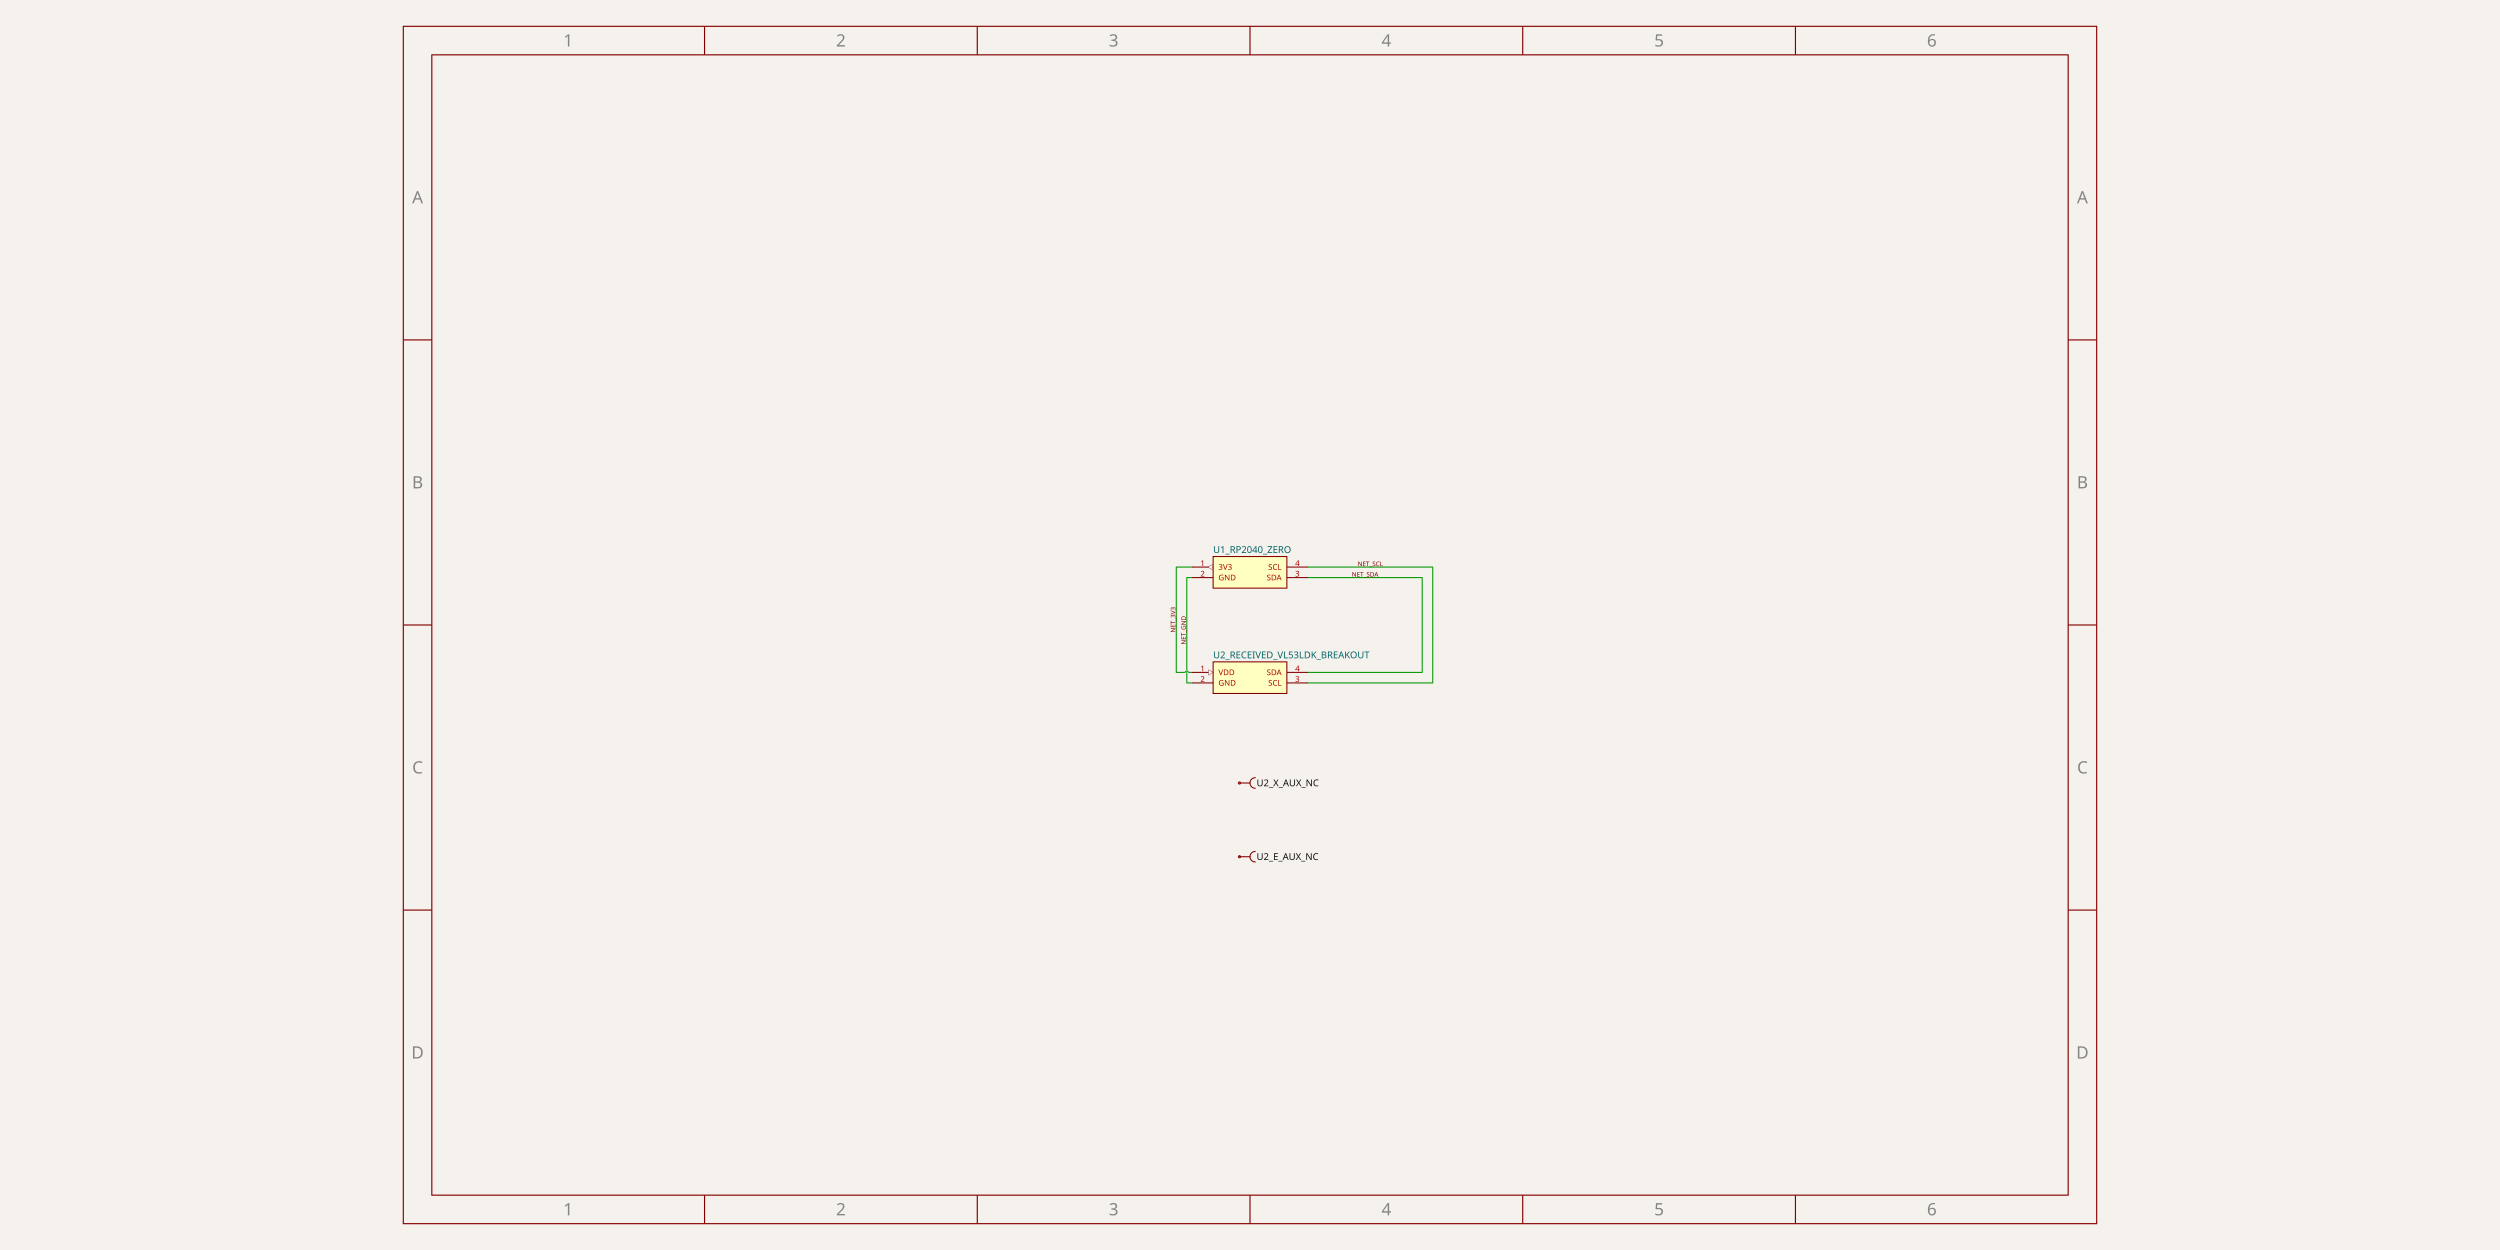
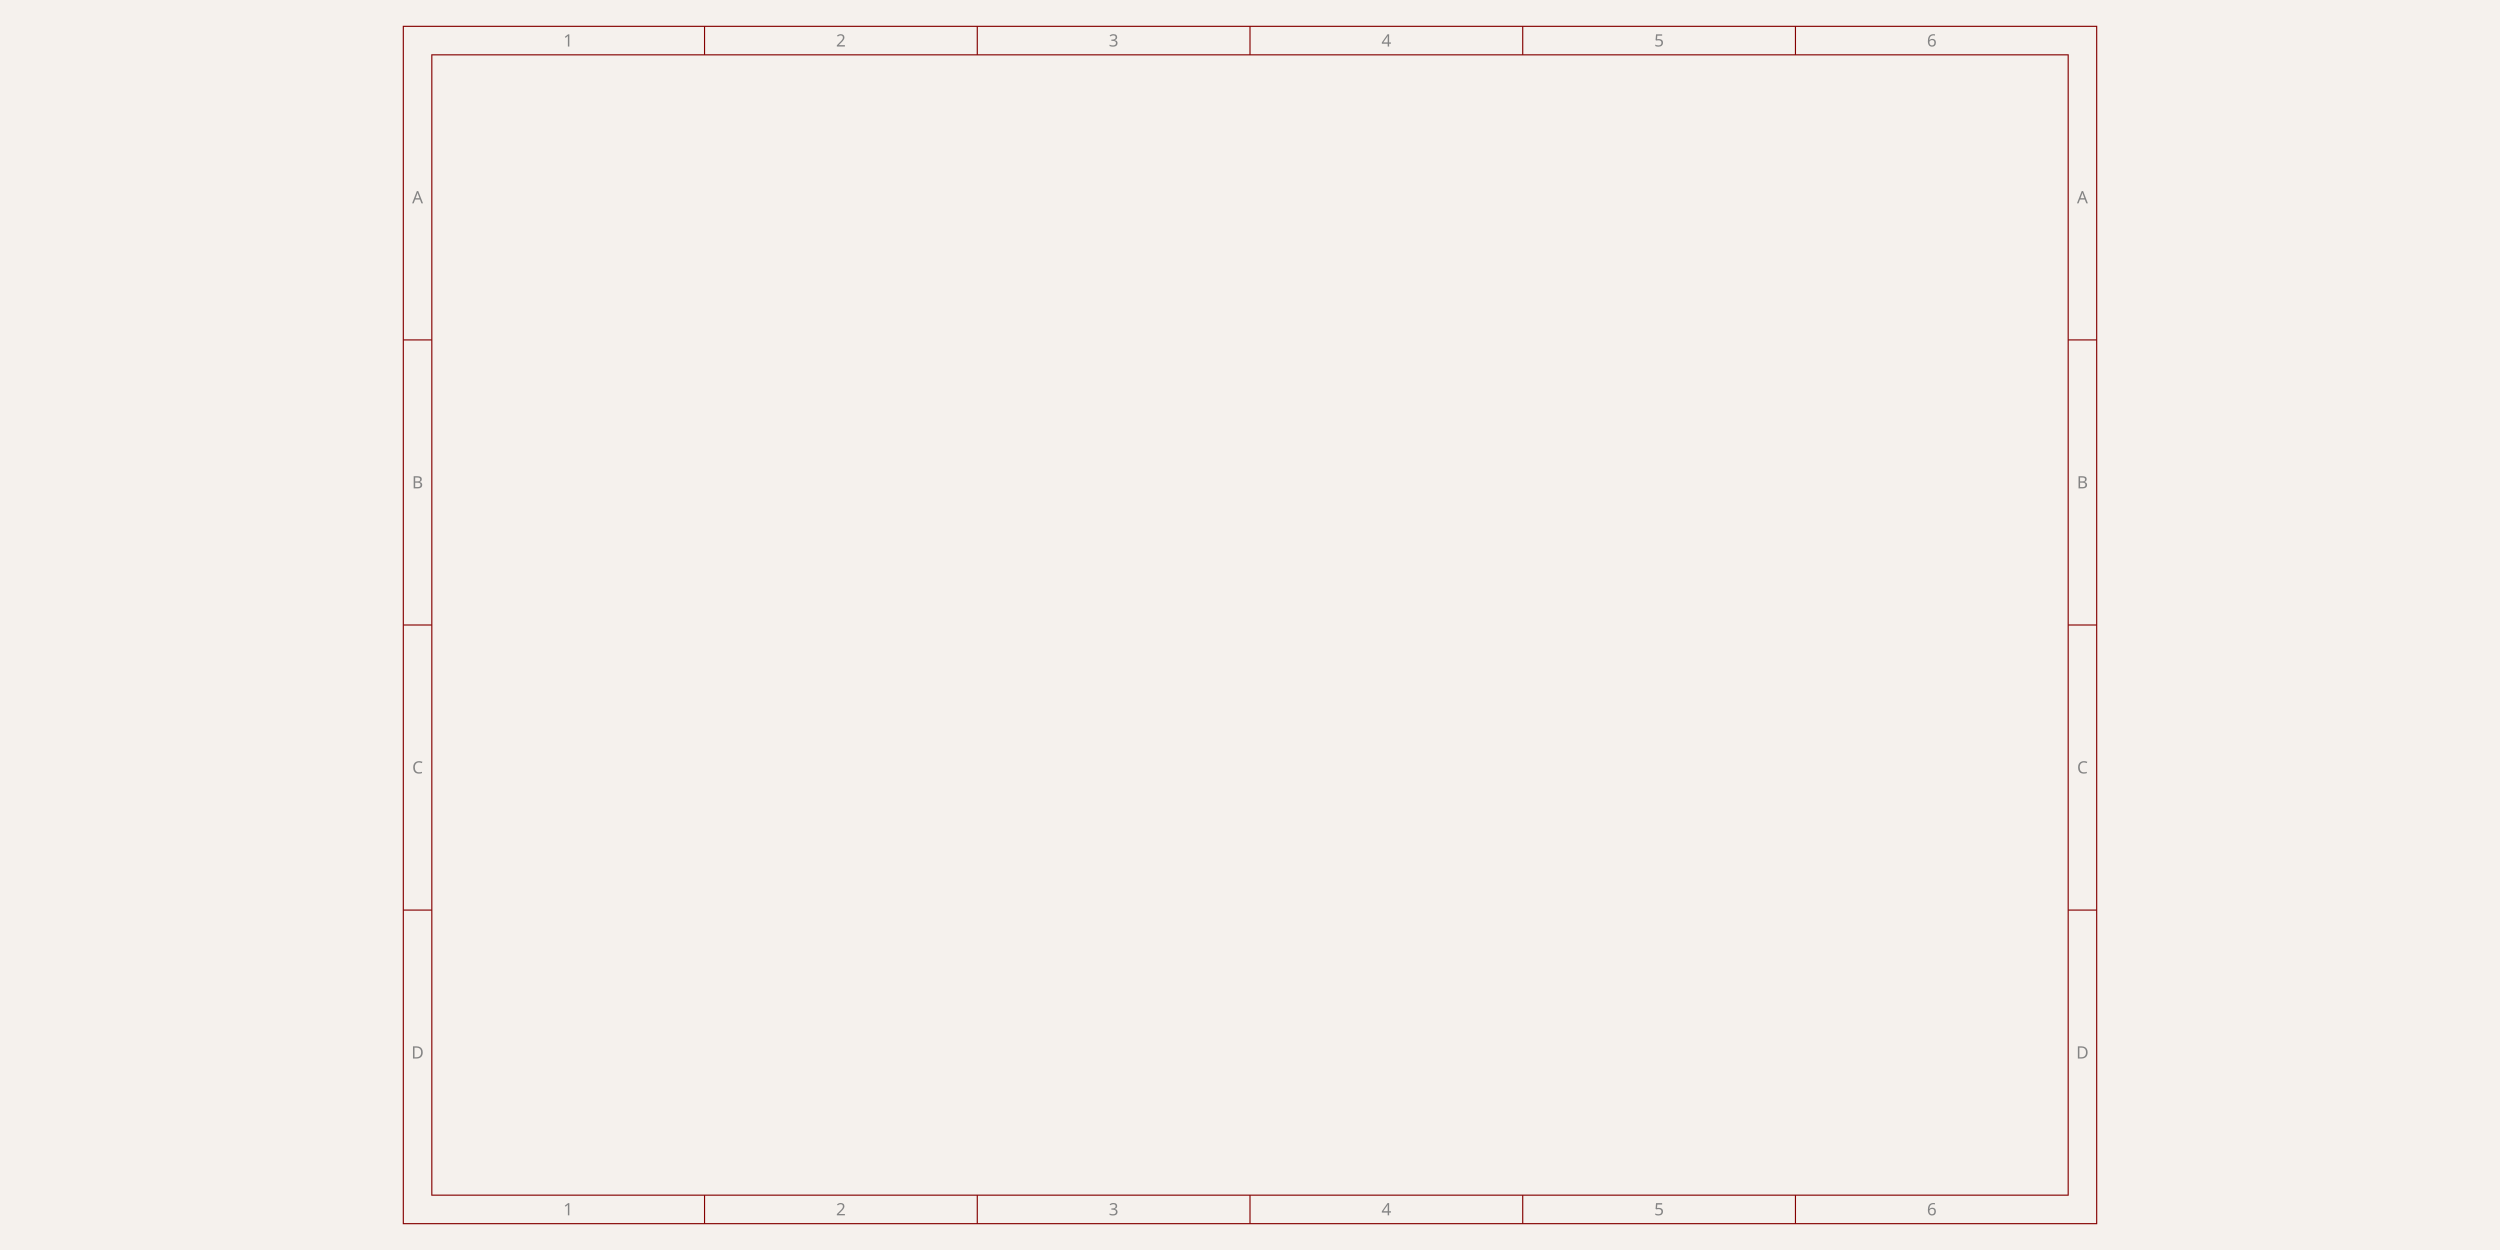
<svg xmlns="http://www.w3.org/2000/svg" class="tscircuit-schematic" width="1200" height="600" style="background-color: rgb(245, 241, 237)" data-real-to-screen-transform="matrix(25.2778238514,0,0,-25.2778238514,600,300)" data-software-used-string="@tscircuit/core@0.0.1816">
  <style>
              .boundary { fill: rgb(245, 241, 237); }
              .schematic-boundary { fill: none; stroke: #fff; }
              .component { fill: none; stroke: rgb(132, 0, 0); }
              .chip { fill: rgb(255, 255, 194); stroke: rgb(132, 0, 0); }
              .component-pin { fill: none; stroke: rgb(132, 0, 0); }
              .text { font-family: sans-serif; fill: rgb(0, 150, 0); }
              .pin-number { fill: rgb(169, 0, 0); }
              .port-label { fill: rgb(0, 100, 100); }
              .component-name { fill: rgb(0, 100, 100); }
              
            </style>
  <rect class="boundary" x="0" y="0" width="1200" height="600" />
  <g class="schematic-sheet" data-circuit-json-type="schematic_sheet" data-schematic-sheet-id="schematic_sheet_0">
    <rect class="sch-rect" x="193.589" y="12.639" width="812.821" height="574.722" fill="none" stroke="rgb(132, 0, 0)" stroke-width="0.547" data-schematic-rect-id="schematic_sheet_0_outer" />
    <rect class="sch-rect" x="207.273" y="26.323" width="785.454" height="547.354" fill="none" stroke="rgb(132, 0, 0)" stroke-width="0.547" data-schematic-rect-id="schematic_sheet_0_inner" />
    <line class="sch-line" x1="338.182" y1="12.639" x2="338.182" y2="26.323" stroke="rgb(132, 0, 0)" stroke-width="0.547" data-schematic-line-id="schematic_sheet_0_top_column_1" />
    <line class="sch-line" x1="338.182" y1="587.361" x2="338.182" y2="573.677" stroke="rgb(132, 0, 0)" stroke-width="0.547" data-schematic-line-id="schematic_sheet_0_bottom_column_1" />
    <line class="sch-line" x1="469.091" y1="12.639" x2="469.091" y2="26.323" stroke="rgb(132, 0, 0)" stroke-width="0.547" data-schematic-line-id="schematic_sheet_0_top_column_2" />
    <line class="sch-line" x1="469.091" y1="587.361" x2="469.091" y2="573.677" stroke="rgb(132, 0, 0)" stroke-width="0.547" data-schematic-line-id="schematic_sheet_0_bottom_column_2" />
    <line class="sch-line" x1="600" y1="12.639" x2="600" y2="26.323" stroke="rgb(132, 0, 0)" stroke-width="0.547" data-schematic-line-id="schematic_sheet_0_top_column_3" />
    <line class="sch-line" x1="600" y1="587.361" x2="600" y2="573.677" stroke="rgb(132, 0, 0)" stroke-width="0.547" data-schematic-line-id="schematic_sheet_0_bottom_column_3" />
    <line class="sch-line" x1="730.909" y1="12.639" x2="730.909" y2="26.323" stroke="rgb(132, 0, 0)" stroke-width="0.547" data-schematic-line-id="schematic_sheet_0_top_column_4" />
    <line class="sch-line" x1="730.909" y1="587.361" x2="730.909" y2="573.677" stroke="rgb(132, 0, 0)" stroke-width="0.547" data-schematic-line-id="schematic_sheet_0_bottom_column_4" />
    <line class="sch-line" x1="861.818" y1="12.639" x2="861.818" y2="26.323" stroke="rgb(132, 0, 0)" stroke-width="0.547" data-schematic-line-id="schematic_sheet_0_top_column_5" />
    <line class="sch-line" x1="861.818" y1="587.361" x2="861.818" y2="573.677" stroke="rgb(132, 0, 0)" stroke-width="0.547" data-schematic-line-id="schematic_sheet_0_bottom_column_5" />
    <line class="sch-line" x1="193.589" y1="436.839" x2="207.273" y2="436.839" stroke="rgb(132, 0, 0)" stroke-width="0.547" data-schematic-line-id="schematic_sheet_0_left_row_1" />
    <line class="sch-line" x1="1006.411" y1="436.839" x2="992.727" y2="436.839" stroke="rgb(132, 0, 0)" stroke-width="0.547" data-schematic-line-id="schematic_sheet_0_right_row_1" />
    <line class="sch-line" x1="193.589" y1="300" x2="207.273" y2="300" stroke="rgb(132, 0, 0)" stroke-width="0.547" data-schematic-line-id="schematic_sheet_0_left_row_2" />
    <line class="sch-line" x1="1006.411" y1="300" x2="992.727" y2="300" stroke="rgb(132, 0, 0)" stroke-width="0.547" data-schematic-line-id="schematic_sheet_0_right_row_2" />
    <line class="sch-line" x1="193.589" y1="163.161" x2="207.273" y2="163.161" stroke="rgb(132, 0, 0)" stroke-width="0.547" data-schematic-line-id="schematic_sheet_0_left_row_3" />
    <line class="sch-line" x1="1006.411" y1="163.161" x2="992.727" y2="163.161" stroke="rgb(132, 0, 0)" stroke-width="0.547" data-schematic-line-id="schematic_sheet_0_right_row_3" />
    <text class="sch-text" x="272.728" y="19.481" fill="rgb(132, 132, 132)" text-anchor="middle" dominant-baseline="middle" font-family="sans-serif" font-size="8.21px" transform="rotate(0, 272.7276, 19.48084)">1</text>
    <text class="sch-text" x="272.728" y="580.519" fill="rgb(132, 132, 132)" text-anchor="middle" dominant-baseline="middle" font-family="sans-serif" font-size="8.21px" transform="rotate(0, 272.7276, 580.5192)">1</text>
    <text class="sch-text" x="403.637" y="19.481" fill="rgb(132, 132, 132)" text-anchor="middle" dominant-baseline="middle" font-family="sans-serif" font-size="8.21px" transform="rotate(0, 403.6366, 19.48084)">2</text>
    <text class="sch-text" x="403.637" y="580.519" fill="rgb(132, 132, 132)" text-anchor="middle" dominant-baseline="middle" font-family="sans-serif" font-size="8.21px" transform="rotate(0, 403.6366, 580.5192)">2</text>
    <text class="sch-text" x="534.546" y="19.481" fill="rgb(132, 132, 132)" text-anchor="middle" dominant-baseline="middle" font-family="sans-serif" font-size="8.21px" transform="rotate(0, 534.5455, 19.48084)">3</text>
    <text class="sch-text" x="534.546" y="580.519" fill="rgb(132, 132, 132)" text-anchor="middle" dominant-baseline="middle" font-family="sans-serif" font-size="8.21px" transform="rotate(0, 534.5455, 580.5192)">3</text>
    <text class="sch-text" x="665.454" y="19.481" fill="rgb(132, 132, 132)" text-anchor="middle" dominant-baseline="middle" font-family="sans-serif" font-size="8.21px" transform="rotate(0, 665.4545, 19.48084)">4</text>
    <text class="sch-text" x="665.454" y="580.519" fill="rgb(132, 132, 132)" text-anchor="middle" dominant-baseline="middle" font-family="sans-serif" font-size="8.21px" transform="rotate(0, 665.4545, 580.5192)">4</text>
    <text class="sch-text" x="796.363" y="19.481" fill="rgb(132, 132, 132)" text-anchor="middle" dominant-baseline="middle" font-family="sans-serif" font-size="8.21px" transform="rotate(0, 796.3634, 19.48084)">5</text>
    <text class="sch-text" x="796.363" y="580.519" fill="rgb(132, 132, 132)" text-anchor="middle" dominant-baseline="middle" font-family="sans-serif" font-size="8.21px" transform="rotate(0, 796.3634, 580.5192)">5</text>
    <text class="sch-text" x="927.272" y="19.481" fill="rgb(132, 132, 132)" text-anchor="middle" dominant-baseline="middle" font-family="sans-serif" font-size="8.21px" transform="rotate(0, 927.2724, 19.48084)">6</text>
    <text class="sch-text" x="927.272" y="580.519" fill="rgb(132, 132, 132)" text-anchor="middle" dominant-baseline="middle" font-family="sans-serif" font-size="8.21px" transform="rotate(0, 927.2724, 580.5192)">6</text>
    <text class="sch-text" x="200.431" y="94.742" fill="rgb(132, 132, 132)" text-anchor="middle" dominant-baseline="middle" font-family="sans-serif" font-size="8.21px" transform="rotate(0, 200.4312, 94.74208)">A</text>
    <text class="sch-text" x="999.569" y="94.742" fill="rgb(132, 132, 132)" text-anchor="middle" dominant-baseline="middle" font-family="sans-serif" font-size="8.21px" transform="rotate(0, 999.5688, 94.74208)">A</text>
    <text class="sch-text" x="200.431" y="231.581" fill="rgb(132, 132, 132)" text-anchor="middle" dominant-baseline="middle" font-family="sans-serif" font-size="8.21px" transform="rotate(0, 200.4312, 231.5807)">B</text>
    <text class="sch-text" x="999.569" y="231.581" fill="rgb(132, 132, 132)" text-anchor="middle" dominant-baseline="middle" font-family="sans-serif" font-size="8.21px" transform="rotate(0, 999.5688, 231.5807)">B</text>
    <text class="sch-text" x="200.431" y="368.419" fill="rgb(132, 132, 132)" text-anchor="middle" dominant-baseline="middle" font-family="sans-serif" font-size="8.21px" transform="rotate(0, 200.4312, 368.4193)">C</text>
    <text class="sch-text" x="999.569" y="368.419" fill="rgb(132, 132, 132)" text-anchor="middle" dominant-baseline="middle" font-family="sans-serif" font-size="8.21px" transform="rotate(0, 999.5688, 368.4193)">C</text>
    <text class="sch-text" x="200.431" y="505.258" fill="rgb(132, 132, 132)" text-anchor="middle" dominant-baseline="middle" font-family="sans-serif" font-size="8.21px" transform="rotate(0, 200.4312, 505.2579)">D</text>
    <text class="sch-text" x="999.569" y="505.258" fill="rgb(132, 132, 132)" text-anchor="middle" dominant-baseline="middle" font-family="sans-serif" font-size="8.21px" transform="rotate(0, 999.5688, 505.2579)">D</text>
  </g>
-   <g class="trace sch-trace" data-layer="base" data-circuit-json-type="schematic_trace" data-schematic-trace-id="schematic_trace_0" data-subcircuit-connectivity-map-key="E003_VARIANT_A_RECEIVED_MODULES_connectivity_net0">
-     <path d="M 572.194 272.194 L 564.611 272.194 L 564.611 322.75 L 568.719 322.75M 570.615 322.75 L 572.194 322.75" class="trace-invisible-hover-outline sch-trace-hitbox" stroke="rgb(0, 150, 0)" fill="none" stroke-width="4.044px" stroke-linecap="round" opacity="0" stroke-linejoin="round" />
-     <path class="sch-trace-path" d="M 572.194 272.194 L 564.611 272.194 L 564.611 322.75 L 568.719 322.75M 570.615 322.75 L 572.194 322.75" stroke="rgb(0, 150, 0)" fill="none" stroke-width="0.506px" stroke-linecap="round" stroke-linejoin="round" />
-   </g>
-   <g class="trace sch-trace" data-layer="base" data-circuit-json-type="schematic_trace" data-schematic-trace-id="schematic_trace_1" data-subcircuit-connectivity-map-key="E003_VARIANT_A_RECEIVED_MODULES_connectivity_net1">
-     <path d="M 572.194 277.25 L 569.667 277.25 L 569.667 327.806 L 572.194 327.806" class="trace-invisible-hover-outline sch-trace-hitbox" stroke="rgb(0, 150, 0)" fill="none" stroke-width="4.044px" stroke-linecap="round" opacity="0" stroke-linejoin="round" />
-     <path class="sch-trace-path" d="M 572.194 277.25 L 569.667 277.25 L 569.667 327.806 L 572.194 327.806" stroke="rgb(0, 150, 0)" fill="none" stroke-width="0.506px" stroke-linecap="round" stroke-linejoin="round" />
-   </g>
-   <g class="trace sch-trace" data-layer="base" data-circuit-json-type="schematic_trace" data-schematic-trace-id="schematic_trace_2" data-subcircuit-connectivity-map-key="E003_VARIANT_A_RECEIVED_MODULES_connectivity_net2">
-     <path d="M 627.806 277.25 L 682.658 277.25 L 682.658 322.75 L 627.806 322.75" class="trace-invisible-hover-outline sch-trace-hitbox" stroke="rgb(0, 150, 0)" fill="none" stroke-width="4.044px" stroke-linecap="round" opacity="0" stroke-linejoin="round" />
-     <path class="sch-trace-path" d="M 627.806 277.25 L 682.658 277.25 L 682.658 322.75 L 627.806 322.75" stroke="rgb(0, 150, 0)" fill="none" stroke-width="0.506px" stroke-linecap="round" stroke-linejoin="round" />
-   </g>
-   <g class="trace sch-trace" data-layer="base" data-circuit-json-type="schematic_trace" data-schematic-trace-id="schematic_trace_3" data-subcircuit-connectivity-map-key="E003_VARIANT_A_RECEIVED_MODULES_connectivity_net3">
-     <path d="M 627.806 272.194 L 687.714 272.194 L 687.714 327.806 L 627.806 327.806" class="trace-invisible-hover-outline sch-trace-hitbox" stroke="rgb(0, 150, 0)" fill="none" stroke-width="4.044px" stroke-linecap="round" opacity="0" stroke-linejoin="round" />
-     <path class="sch-trace-path" d="M 627.806 272.194 L 687.714 272.194 L 687.714 327.806 L 627.806 327.806" stroke="rgb(0, 150, 0)" fill="none" stroke-width="0.506px" stroke-linecap="round" stroke-linejoin="round" />
-   </g>
-   <g class="trace-overlays sch-trace-overlays" data-layer="overlay" data-circuit-json-type="schematic_trace" data-schematic-trace-id="schematic_trace_0" data-subcircuit-connectivity-map-key="E003_VARIANT_A_RECEIVED_MODULES_connectivity_net0">
-     <path class="trace-crossing-outline sch-trace-crossing-outline" d="M 568.719 322.75 Q 569.667 321.423 570.615 322.75" stroke="rgb(245, 241, 237)" fill="none" stroke-width="0.758px" stroke-linecap="butt" />
-     <path class="sch-trace-crossing-path" d="M 568.719 322.75 Q 569.667 321.423 570.615 322.75" stroke="rgb(0, 150, 0)" fill="none" stroke-width="0.506px" stroke-linecap="round" />
-   </g>
-   <g class="trace-overlays sch-trace-overlays" data-layer="overlay" data-circuit-json-type="schematic_trace" data-schematic-trace-id="schematic_trace_1" data-subcircuit-connectivity-map-key="E003_VARIANT_A_RECEIVED_MODULES_connectivity_net1" />
-   <g class="trace-overlays sch-trace-overlays" data-layer="overlay" data-circuit-json-type="schematic_trace" data-schematic-trace-id="schematic_trace_2" data-subcircuit-connectivity-map-key="E003_VARIANT_A_RECEIVED_MODULES_connectivity_net2" />
-   <g class="trace-overlays sch-trace-overlays" data-layer="overlay" data-circuit-json-type="schematic_trace" data-schematic-trace-id="schematic_trace_3" data-subcircuit-connectivity-map-key="E003_VARIANT_A_RECEIVED_MODULES_connectivity_net3" />
-   <g class="sch-component" data-circuit-json-type="schematic_component" data-schematic-component-id="schematic_component_0" data-schematic-sheet-id="schematic_sheet_0">
-     <rect class="component chip sch-component-body" x="582.306" y="267.139" width="35.389" height="15.167" stroke-width="0.506px" fill="rgb(255, 255, 194)" stroke="rgb(132, 0, 0)" />
-     <rect class="component-overlay sch-component-overlay" x="582.306" y="267.139" width="35.389" height="15.167" fill="transparent" />
-     <text class="sch-text" x="582.306" y="285.592" fill="#006464" text-anchor="start" dominant-baseline="middle" font-family="sans-serif" font-size="4.55px" transform="rotate(0, 582.3055, 285.5916)" />
-     <text class="sch-text" x="582.306" y="263.853" fill="#006464" text-anchor="start" dominant-baseline="middle" font-family="sans-serif" font-size="4.55px" transform="rotate(0, 582.3055, 263.8527)">U1_RP2040_ZERO</text>
-     <line class="component-pin sch-component-pin sch-port-line" x1="582.306" y1="272.194" x2="572.194" y2="272.194" stroke-width="0.506px" />
-     <g class="sch-port" data-schematic-port-id="source_port_0">
-       <rect x="571.689" y="271.689" width="1.011" height="1.011" opacity="0" />
-     </g>
-     <polygon points="579.778,272.194 581.967,270.931 581.967,273.458" fill="white" stroke="rgb(132, 0, 0)" stroke-width="0.169px" />
-     <text class="pin-number sch-pin-number" x="577.25" y="271.689" style="font-family: sans-serif;" fill="rgb(169, 0, 0)" text-anchor="middle" dominant-baseline="auto" font-size="3.792px" transform="">1</text>
-     <text class="pin-number sch-pin-label" x="584.833" y="272.194" style="font-family: sans-serif;" fill="rgb(169, 0, 0)" text-anchor="start" dominant-baseline="middle" font-size="3.792px" transform="">3V3</text>
-     <line class="component-pin sch-component-pin sch-port-line" x1="582.306" y1="277.25" x2="572.194" y2="277.25" stroke-width="0.506px" />
-     <g class="sch-port" data-schematic-port-id="source_port_1">
-       <rect x="571.689" y="276.744" width="1.011" height="1.011" opacity="0" />
-     </g>
-     <text class="pin-number sch-pin-number" x="577.25" y="276.744" style="font-family: sans-serif;" fill="rgb(169, 0, 0)" text-anchor="middle" dominant-baseline="auto" font-size="3.792px" transform="">2</text>
-     <text class="pin-number sch-pin-label" x="584.833" y="277.25" style="font-family: sans-serif;" fill="rgb(169, 0, 0)" text-anchor="start" dominant-baseline="middle" font-size="3.792px" transform="">GND</text>
-     <line class="component-pin sch-component-pin sch-port-line" x1="617.694" y1="277.25" x2="627.806" y2="277.25" stroke-width="0.506px" />
-     <g class="sch-port" data-schematic-port-id="source_port_2">
-       <rect x="627.3" y="276.744" width="1.011" height="1.011" opacity="0" />
-     </g>
-     <text class="pin-number sch-pin-number" x="622.75" y="276.744" style="font-family: sans-serif;" fill="rgb(169, 0, 0)" text-anchor="middle" dominant-baseline="auto" font-size="3.792px" transform="">3</text>
-     <text class="pin-number sch-pin-label" x="615.167" y="277.25" style="font-family: sans-serif;" fill="rgb(169, 0, 0)" text-anchor="end" dominant-baseline="middle" font-size="3.792px" transform="">SDA</text>
-     <line class="component-pin sch-component-pin sch-port-line" x1="617.694" y1="272.194" x2="627.806" y2="272.194" stroke-width="0.506px" />
-     <g class="sch-port" data-schematic-port-id="source_port_3">
-       <rect x="627.3" y="271.689" width="1.011" height="1.011" opacity="0" />
-     </g>
-     <text class="pin-number sch-pin-number" x="622.75" y="271.689" style="font-family: sans-serif;" fill="rgb(169, 0, 0)" text-anchor="middle" dominant-baseline="auto" font-size="3.792px" transform="">4</text>
-     <text class="pin-number sch-pin-label" x="615.167" y="272.194" style="font-family: sans-serif;" fill="rgb(169, 0, 0)" text-anchor="end" dominant-baseline="middle" font-size="3.792px" transform="">SCL</text>
-   </g>
-   <g class="sch-component" data-circuit-json-type="schematic_component" data-schematic-component-id="schematic_component_1" data-schematic-sheet-id="schematic_sheet_0">
-     <rect class="component chip sch-component-body" x="582.306" y="317.694" width="35.389" height="15.167" stroke-width="0.506px" fill="rgb(255, 255, 194)" stroke="rgb(132, 0, 0)" />
-     <rect class="component-overlay sch-component-overlay" x="582.306" y="317.694" width="35.389" height="15.167" fill="transparent" />
-     <text class="sch-text" x="582.306" y="336.147" fill="#006464" text-anchor="start" dominant-baseline="middle" font-family="sans-serif" font-size="4.55px" transform="rotate(0, 582.3055, 336.1473)" />
-     <text class="sch-text" x="582.306" y="314.408" fill="#006464" text-anchor="start" dominant-baseline="middle" font-family="sans-serif" font-size="4.55px" transform="rotate(0, 582.3055, 314.4084)">U2_RECEIVED_VL53LDK_BREAKOUT</text>
-     <line class="component-pin sch-component-pin sch-port-line" x1="582.306" y1="322.75" x2="572.194" y2="322.75" stroke-width="0.506px" />
-     <g class="sch-port" data-schematic-port-id="source_port_4">
-       <rect x="571.689" y="322.244" width="1.011" height="1.011" opacity="0" />
-     </g>
-     <polygon points="582.306,322.75 580.116,324.014 580.116,321.486" fill="white" stroke="rgb(132, 0, 0)" stroke-width="0.169px" />
-     <text class="pin-number sch-pin-number" x="577.25" y="322.244" style="font-family: sans-serif;" fill="rgb(169, 0, 0)" text-anchor="middle" dominant-baseline="auto" font-size="3.792px" transform="">1</text>
-     <text class="pin-number sch-pin-label" x="584.833" y="322.75" style="font-family: sans-serif;" fill="rgb(169, 0, 0)" text-anchor="start" dominant-baseline="middle" font-size="3.792px" transform="">VDD</text>
-     <line class="component-pin sch-component-pin sch-port-line" x1="582.306" y1="327.806" x2="572.194" y2="327.806" stroke-width="0.506px" />
-     <g class="sch-port" data-schematic-port-id="source_port_5">
-       <rect x="571.689" y="327.3" width="1.011" height="1.011" opacity="0" />
-     </g>
-     <text class="pin-number sch-pin-number" x="577.25" y="327.3" style="font-family: sans-serif;" fill="rgb(169, 0, 0)" text-anchor="middle" dominant-baseline="auto" font-size="3.792px" transform="">2</text>
-     <text class="pin-number sch-pin-label" x="584.833" y="327.806" style="font-family: sans-serif;" fill="rgb(169, 0, 0)" text-anchor="start" dominant-baseline="middle" font-size="3.792px" transform="">GND</text>
-     <line class="component-pin sch-component-pin sch-port-line" x1="617.694" y1="327.806" x2="627.806" y2="327.806" stroke-width="0.506px" />
-     <g class="sch-port" data-schematic-port-id="source_port_6">
-       <rect x="627.3" y="327.3" width="1.011" height="1.011" opacity="0" />
-     </g>
-     <text class="pin-number sch-pin-number" x="622.75" y="327.3" style="font-family: sans-serif;" fill="rgb(169, 0, 0)" text-anchor="middle" dominant-baseline="auto" font-size="3.792px" transform="">3</text>
-     <text class="pin-number sch-pin-label" x="615.167" y="327.806" style="font-family: sans-serif;" fill="rgb(169, 0, 0)" text-anchor="end" dominant-baseline="middle" font-size="3.792px" transform="">SCL</text>
-     <line class="component-pin sch-component-pin sch-port-line" x1="617.694" y1="322.75" x2="627.806" y2="322.75" stroke-width="0.506px" />
-     <g class="sch-port" data-schematic-port-id="source_port_7">
-       <rect x="627.3" y="322.244" width="1.011" height="1.011" opacity="0" />
-     </g>
-     <text class="pin-number sch-pin-number" x="622.75" y="322.244" style="font-family: sans-serif;" fill="rgb(169, 0, 0)" text-anchor="middle" dominant-baseline="auto" font-size="3.792px" transform="">4</text>
-     <text class="pin-number sch-pin-label" x="615.167" y="322.75" style="font-family: sans-serif;" fill="rgb(169, 0, 0)" text-anchor="end" dominant-baseline="middle" font-size="3.792px" transform="">SDA</text>
-   </g>
-   <g class="sch-component" data-circuit-json-type="schematic_component" data-schematic-component-id="schematic_component_2" data-schematic-sheet-id="schematic_sheet_0">
-     <rect class="component-overlay sch-component-overlay" x="594.944" y="373.306" width="7.583" height="5.056" fill="transparent" />
-     <path class="sch-component-symbol-path" d="M 594.944 375.833 L 600 375.833" stroke="rgb(132, 0, 0)" fill="none" stroke-width="0.506px" stroke-linecap="round" />
-     <path class="sch-component-symbol-path" d="M 602.528 373.306 L 602.272 373.319 L 602.019 373.357 L 601.771 373.422 L 601.531 373.511 L 601.301 373.623 L 601.084 373.759 L 600.881 373.915 L 600.696 374.092 L 600.529 374.286 L 600.383 374.496 L 600.258 374.72 L 600.157 374.956 L 600.081 375.2 L 600.029 375.451 L 600.003 375.705 L 600.003 375.962 L 600.029 376.216 L 600.081 376.467 L 600.157 376.711 L 600.258 376.947 L 600.383 377.171 L 600.529 377.381 L 600.696 377.575 L 600.881 377.751 L 601.084 377.908 L 601.301 378.044 L 601.531 378.156 L 601.771 378.245 L 602.019 378.31 L 602.272 378.348 L 602.528 378.361" stroke="rgb(132, 0, 0)" fill="none" stroke-width="0.506px" stroke-linecap="round" />
-     <text class="sch-component-name sch-component-text" x="603.16" y="375.833" stroke="rgb(245, 241, 237)" stroke-width="0.506px" paint-order="stroke" fill="rgb(15, 15, 15)" font-family="sans-serif" text-anchor="start" dominant-baseline="middle" font-size="4.55px">U2_X_AUX_NC</text>
-     <circle class="component-pin sch-component-pin" cx="594.944" cy="375.833" r="0.506px" stroke-width="0.506px" fill="none" stroke="rgb(132, 0, 0)" />
-   </g>
-   <g class="sch-component" data-circuit-json-type="schematic_component" data-schematic-component-id="schematic_component_3" data-schematic-sheet-id="schematic_sheet_0">
-     <rect class="component-overlay sch-component-overlay" x="594.944" y="408.695" width="7.583" height="5.056" fill="transparent" />
-     <path class="sch-component-symbol-path" d="M 594.944 411.222 L 600 411.222" stroke="rgb(132, 0, 0)" fill="none" stroke-width="0.506px" stroke-linecap="round" />
-     <path class="sch-component-symbol-path" d="M 602.528 408.695 L 602.272 408.708 L 602.019 408.746 L 601.771 408.811 L 601.531 408.899 L 601.301 409.012 L 601.084 409.148 L 600.881 409.304 L 600.696 409.481 L 600.529 409.675 L 600.383 409.885 L 600.258 410.109 L 600.157 410.345 L 600.081 410.589 L 600.029 410.84 L 600.003 411.094 L 600.003 411.35 L 600.029 411.605 L 600.081 411.856 L 600.157 412.1 L 600.258 412.336 L 600.383 412.56 L 600.529 412.77 L 600.696 412.964 L 600.881 413.14 L 601.084 413.297 L 601.301 413.433 L 601.531 413.545 L 601.771 413.634 L 602.019 413.698 L 602.272 413.737 L 602.528 413.75" stroke="rgb(132, 0, 0)" fill="none" stroke-width="0.506px" stroke-linecap="round" />
-     <text class="sch-component-name sch-component-text" x="603.16" y="411.222" stroke="rgb(245, 241, 237)" stroke-width="0.506px" paint-order="stroke" fill="rgb(15, 15, 15)" font-family="sans-serif" text-anchor="start" dominant-baseline="middle" font-size="4.55px">U2_E_AUX_NC</text>
-     <circle class="component-pin sch-component-pin" cx="594.944" cy="411.222" r="0.506px" stroke-width="0.506px" fill="none" stroke="rgb(132, 0, 0)" />
-   </g>
-   <g class="schematic-port-hover sch-port-hover" data-schematic-port-id="source_port_0" data-schematic-sheet-id="schematic_sheet_0">
-     <circle cx="572.194" cy="272.194" r="1.011" fill="red" opacity="0" />
-   </g>
-   <g class="schematic-port-hover sch-port-hover" data-schematic-port-id="source_port_1" data-schematic-sheet-id="schematic_sheet_0">
-     <circle cx="572.194" cy="277.25" r="1.011" fill="red" opacity="0" />
-   </g>
-   <g class="schematic-port-hover sch-port-hover" data-schematic-port-id="source_port_2" data-schematic-sheet-id="schematic_sheet_0">
-     <circle cx="627.806" cy="277.25" r="1.011" fill="red" opacity="0" />
-   </g>
-   <g class="schematic-port-hover sch-port-hover" data-schematic-port-id="source_port_3" data-schematic-sheet-id="schematic_sheet_0">
-     <circle cx="627.806" cy="272.194" r="1.011" fill="red" opacity="0" />
-   </g>
-   <g class="schematic-port-hover sch-port-hover" data-schematic-port-id="source_port_4" data-schematic-sheet-id="schematic_sheet_0">
-     <circle cx="572.194" cy="322.75" r="1.011" fill="red" opacity="0" />
-   </g>
-   <g class="schematic-port-hover sch-port-hover" data-schematic-port-id="source_port_5" data-schematic-sheet-id="schematic_sheet_0">
-     <circle cx="572.194" cy="327.806" r="1.011" fill="red" opacity="0" />
-   </g>
-   <g class="schematic-port-hover sch-port-hover" data-schematic-port-id="source_port_6" data-schematic-sheet-id="schematic_sheet_0">
-     <circle cx="627.806" cy="327.806" r="1.011" fill="red" opacity="0" />
-   </g>
-   <g class="schematic-port-hover sch-port-hover" data-schematic-port-id="source_port_7" data-schematic-sheet-id="schematic_sheet_0">
-     <circle cx="627.806" cy="322.75" r="1.011" fill="red" opacity="0" />
-   </g>
-   <g class="schematic-port-hover sch-port-hover" data-schematic-port-id="source_port_8" data-schematic-sheet-id="schematic_sheet_0">
-     <circle cx="594.944" cy="375.833" r="1.011" fill="red" opacity="0" />
-   </g>
-   <g class="schematic-port-hover sch-port-hover" data-schematic-port-id="source_port_9" data-schematic-sheet-id="schematic_sheet_0">
-     <circle cx="594.944" cy="411.222" r="1.011" fill="red" opacity="0" />
-   </g>
-   <text class="sch-text" x="563.094" y="297.472" fill="rgb(132, 0, 0)" text-anchor="middle" dominant-baseline="middle" font-family="sans-serif" font-size="3.033px" transform="rotate(-90, 563.0944, 297.4722)">NET_3V3</text>
-   <text class="sch-text" x="568.15" y="302.528" fill="rgb(132, 0, 0)" text-anchor="middle" dominant-baseline="middle" font-family="sans-serif" font-size="3.033px" transform="rotate(-90, 568.1499, 302.5278)">NET_GND</text>
-   <text class="sch-text" x="655.232" y="275.733" fill="rgb(132, 0, 0)" text-anchor="middle" dominant-baseline="middle" font-family="sans-serif" font-size="3.033px" transform="rotate(0, 655.232, 275.7333)">NET_SDA</text>
-   <text class="sch-text" x="657.76" y="270.678" fill="rgb(132, 0, 0)" text-anchor="middle" dominant-baseline="middle" font-family="sans-serif" font-size="3.033px" transform="rotate(0, 657.7598, 270.6777)">NET_SCL</text>
</svg>
